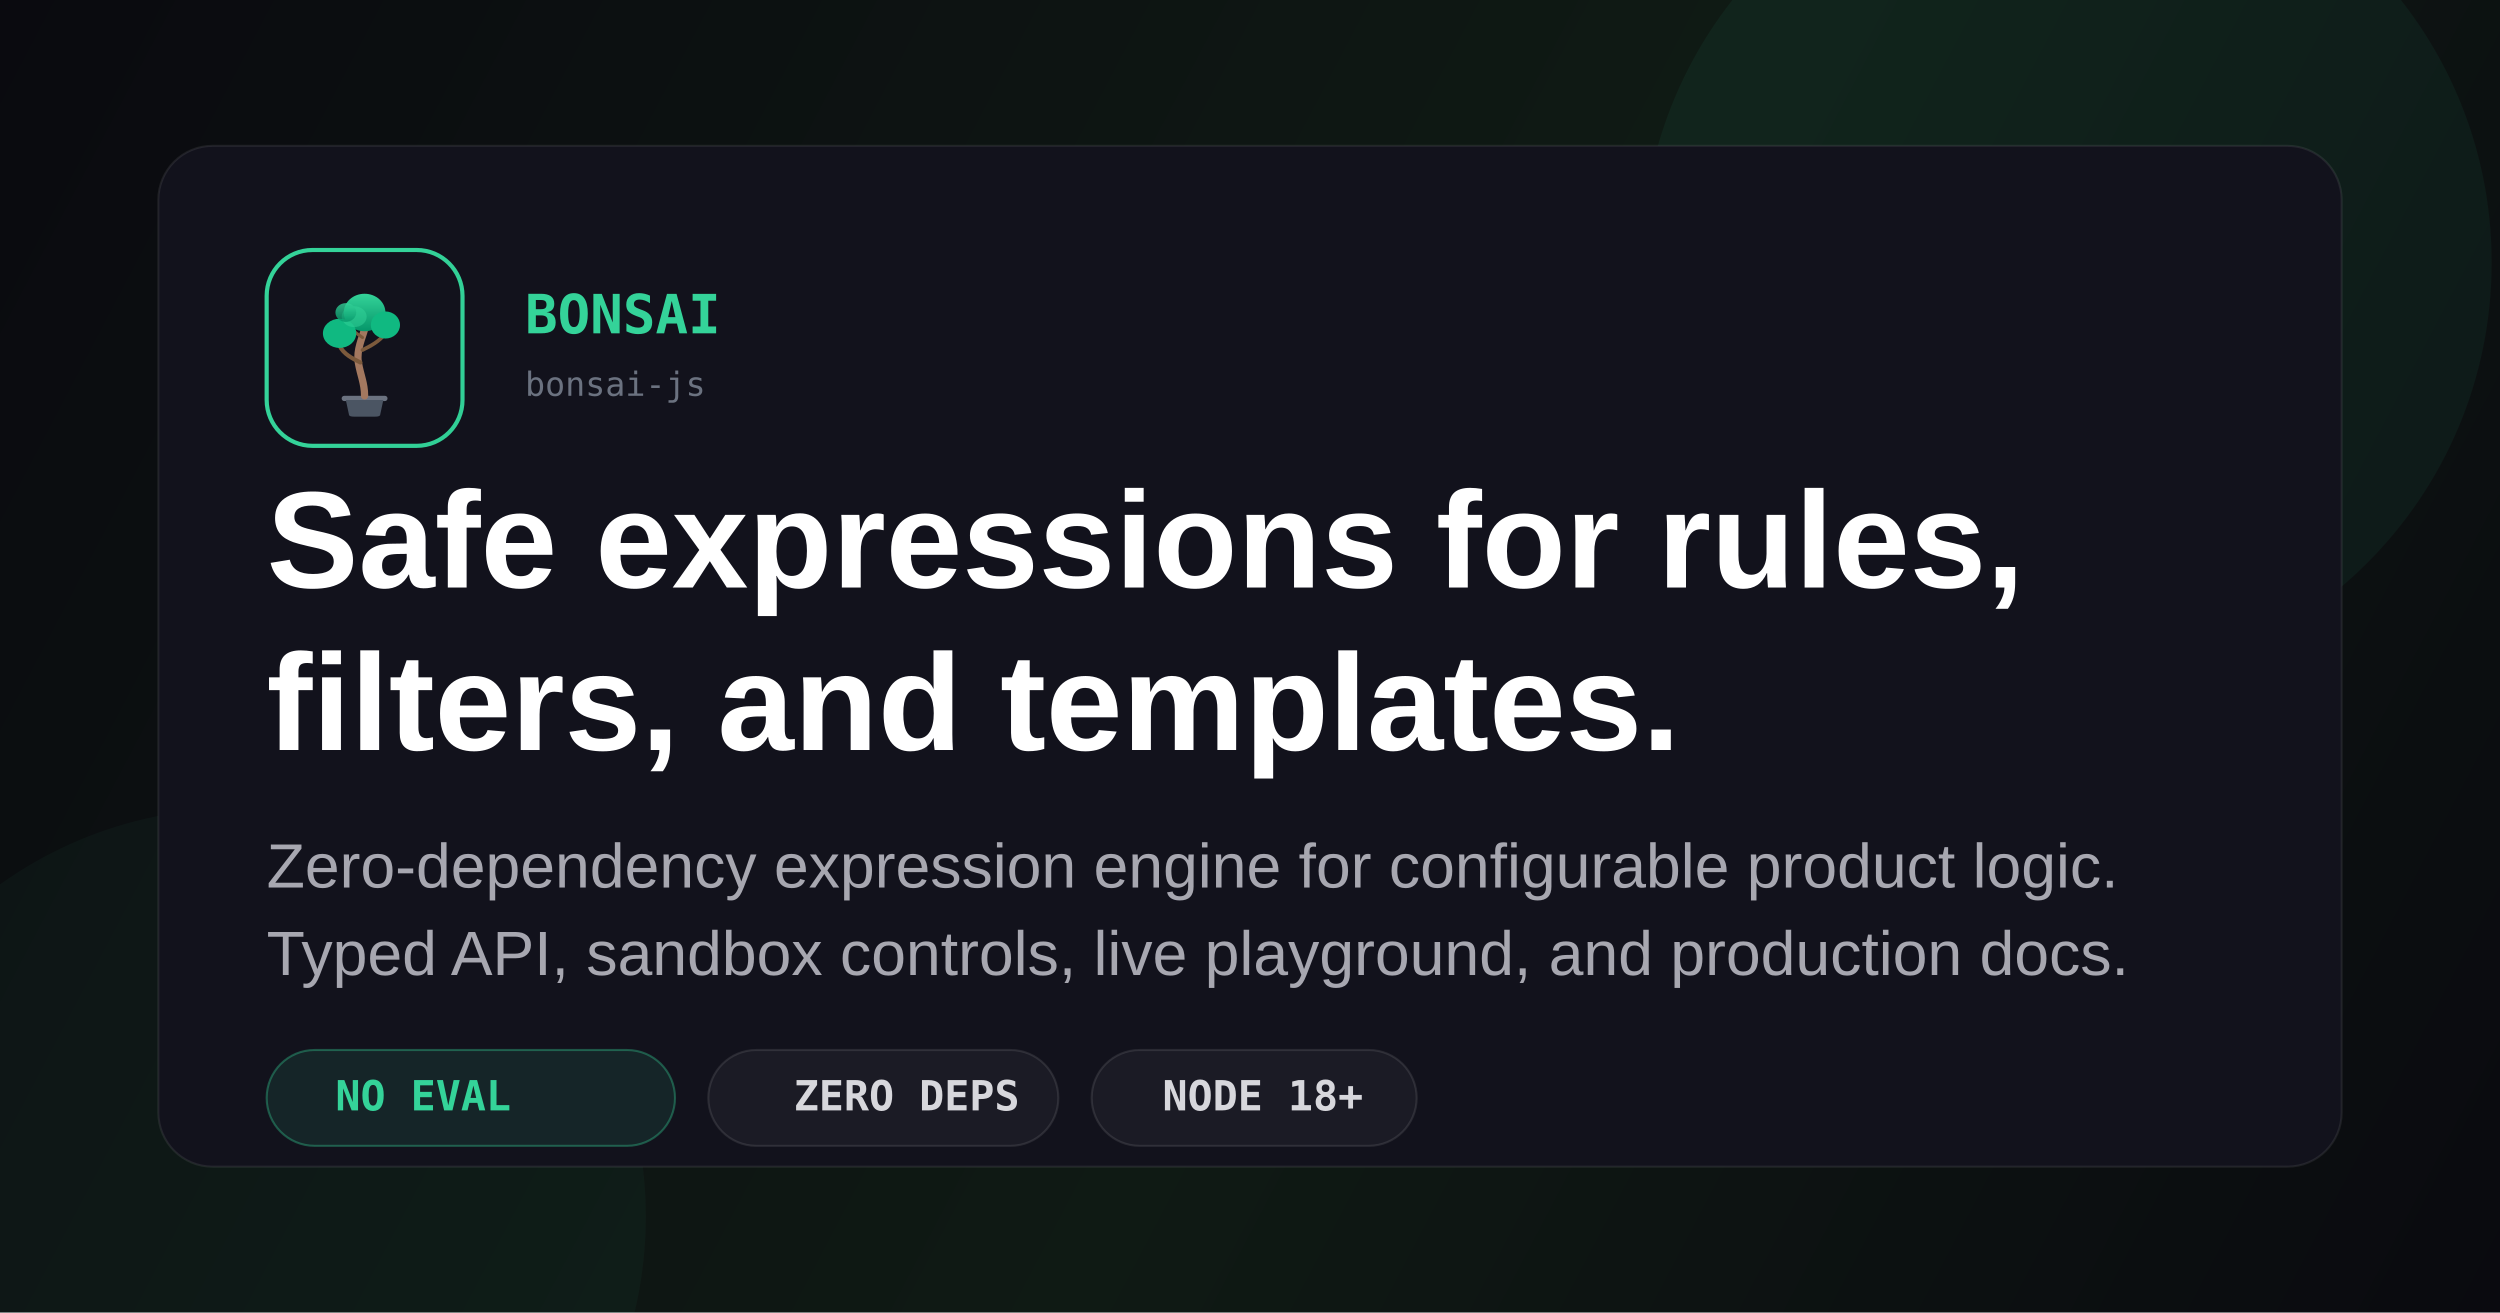
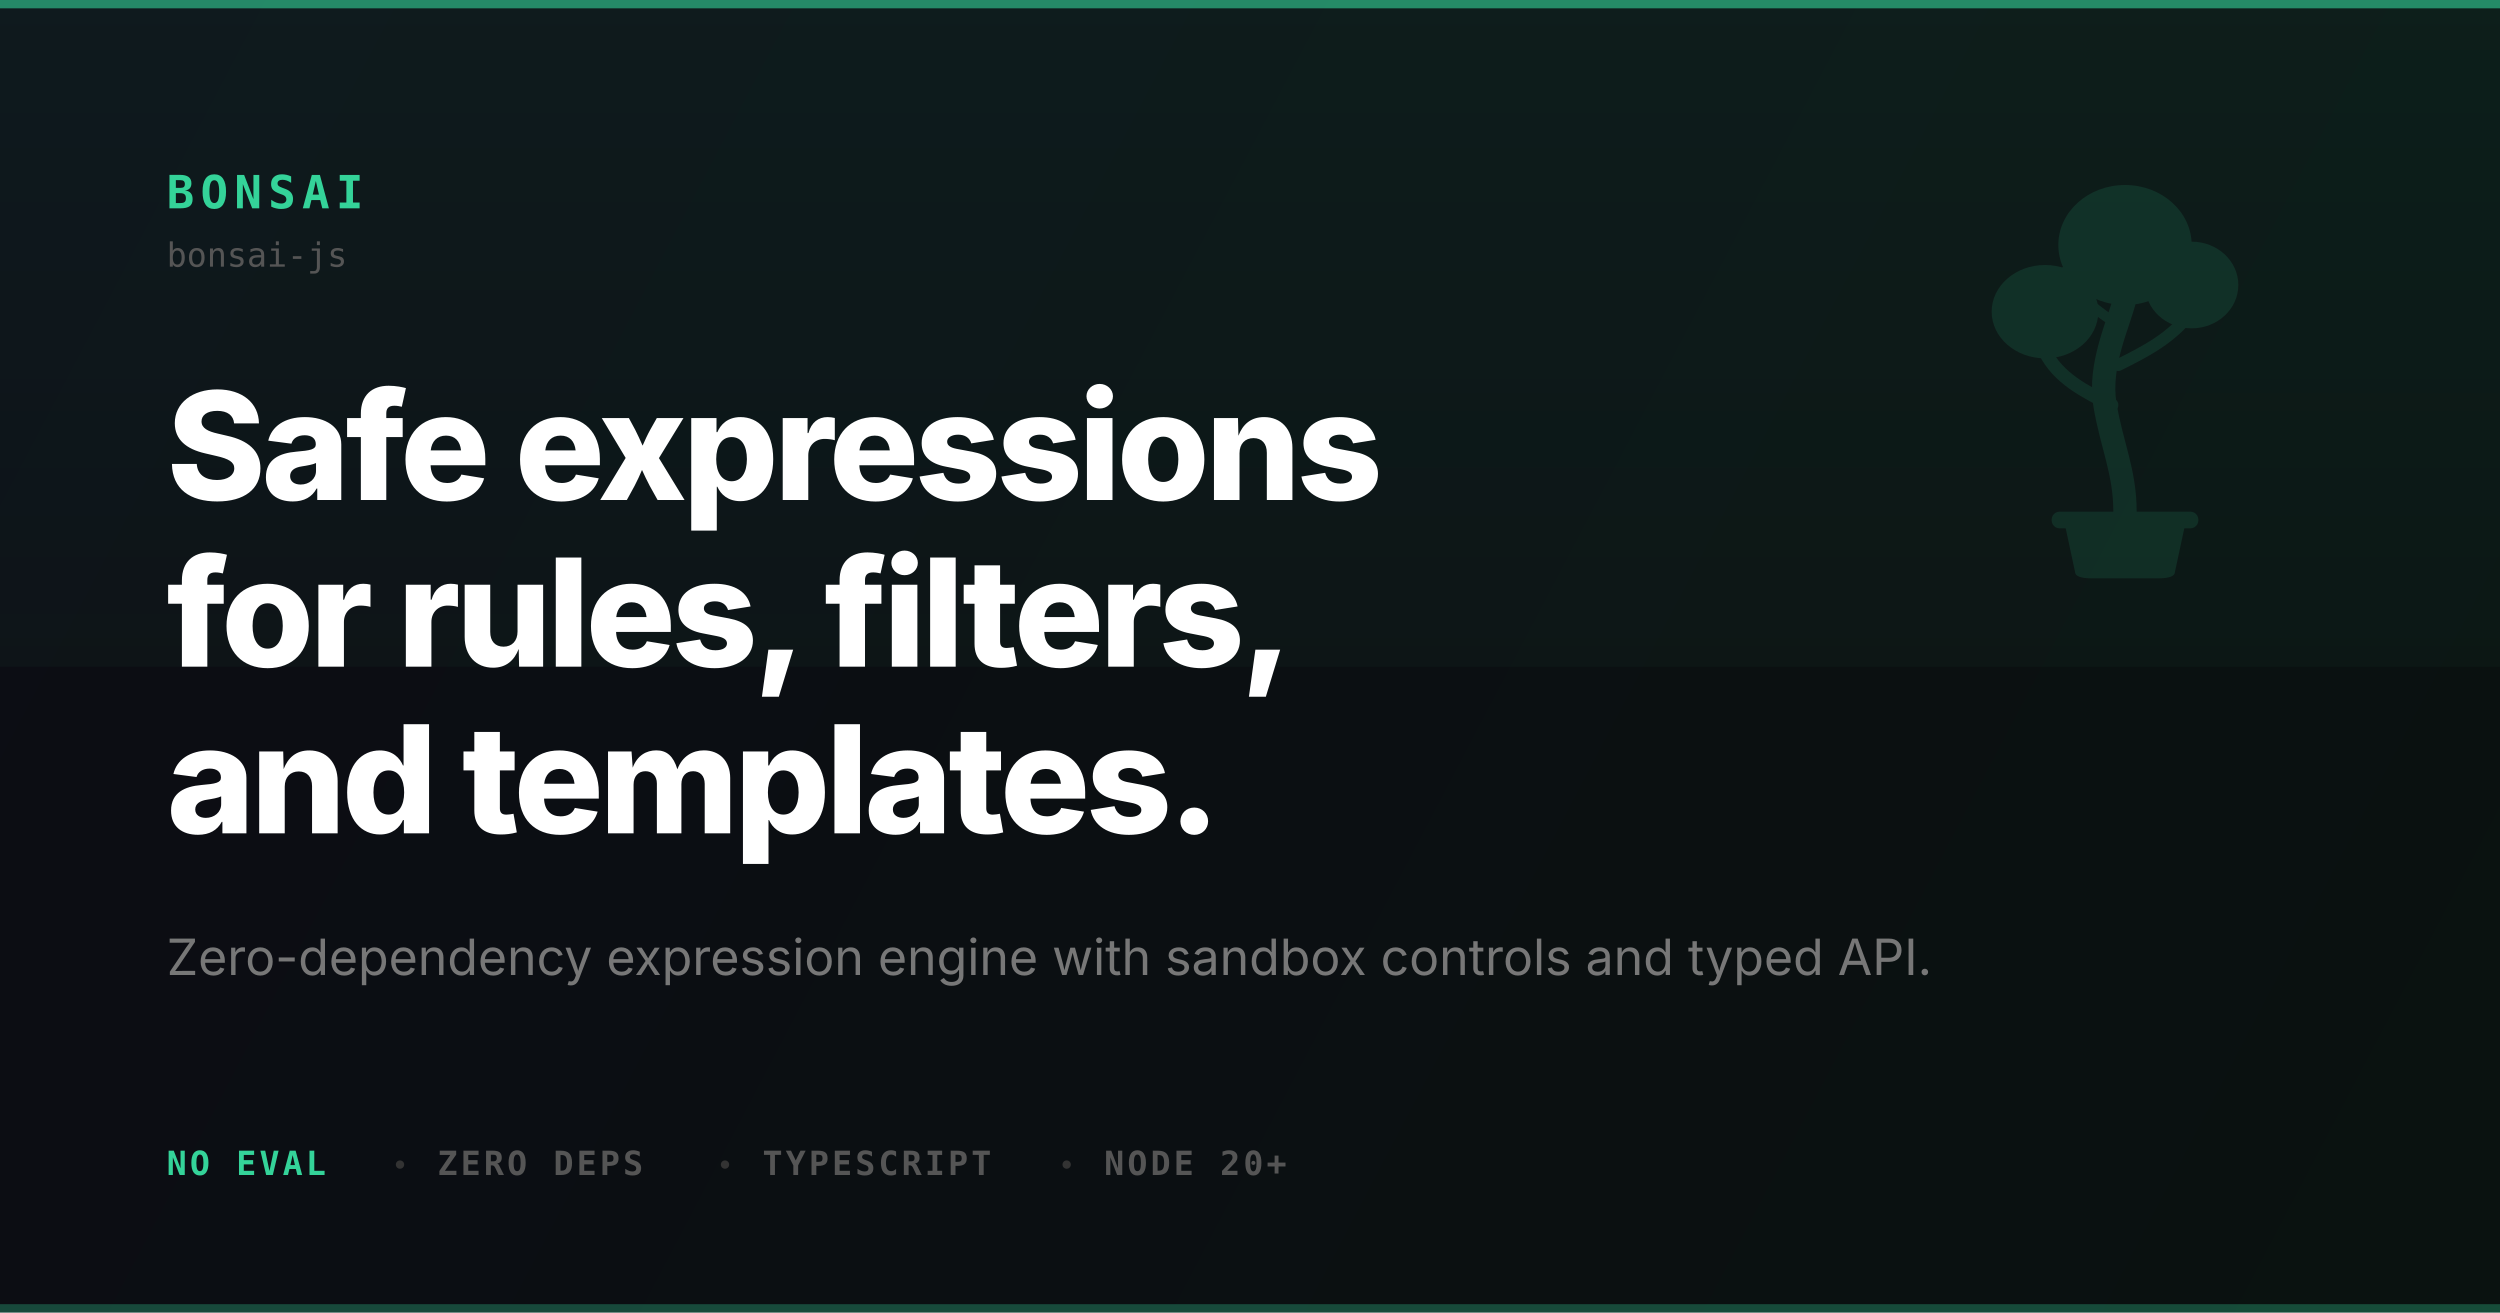
<svg xmlns="http://www.w3.org/2000/svg" width="1200" height="630" viewBox="0 0 1200 630" fill="none">
  <defs>
    <linearGradient id="bg" x1="0" y1="0" x2="1200" y2="630" gradientUnits="userSpaceOnUse">
-       <stop stop-color="#0A0A0F" />
-       <stop offset="0.55" stop-color="#0F1A14" />
-       <stop offset="1" stop-color="#0A0A0F" />
-     </linearGradient>
-     <linearGradient id="accent" x1="185" y1="132" x2="998" y2="526" gradientUnits="userSpaceOnUse">
-       <stop stop-color="#34d399" />
-       <stop offset="1" stop-color="#059669" />
+       <stop stop-color="#0c0c14" />
+       <stop offset="1" stop-color="#0a1210" />
    </linearGradient>
    <linearGradient id="canopy" x1="0" y1="0" x2="0" y2="1">
      <stop offset="0%" stop-color="#34d399" />
      <stop offset="100%" stop-color="#059669" />
    </linearGradient>
-     <linearGradient id="trunk" x1="0" y1="0" x2="0" y2="1">
-       <stop offset="0%" stop-color="#a3785f" />
-       <stop offset="100%" stop-color="#7c5a3c" />
+     <linearGradient id="glow" x1="600" y1="0" x2="600" y2="630" gradientUnits="userSpaceOnUse">
+       <stop stop-color="#34d399" stop-opacity="0.07" />
+       <stop offset="1" stop-color="#34d399" stop-opacity="0" />
    </linearGradient>
  </defs>
  <rect width="1200" height="630" fill="url(#bg)" />
-   <circle cx="992" cy="126" r="204" fill="#34d399" fill-opacity="0.06" />
-   <circle cx="114" cy="584" r="196" fill="#34d399" fill-opacity="0.04" />
-   <rect x="76" y="70" width="1048" height="490" rx="26" fill="#12121C" stroke="#FFFFFF" stroke-opacity="0.08" />
-   <rect x="128" y="120" width="94" height="94" rx="22" fill="#12121C" stroke="url(#accent)" stroke-width="2" />
-   <g transform="translate(150, 132)">
-     <rect x="14" y="58" width="22" height="2.5" rx="1.2" fill="#6b7280" />
-     <path d="M16 60 L17.5 67 Q17.5 68 20 68 L30 68 Q32.5 68 32.5 67 L34 60 Z" fill="#4b5563" />
-     <path d="M25 58 C25 52 23 48 22 42 C21 36 24 30 25 26" fill="none" stroke="#a3785f" stroke-width="3.5" stroke-linecap="round" />
-     <path d="M23 42 C19 40 15 38 13 34" fill="none" stroke="#7c5a3c" stroke-width="2" stroke-linecap="round" />
-     <path d="M24 36 C28 34 32 32 35 28" fill="none" stroke="#7c5a3c" stroke-width="1.8" stroke-linecap="round" />
-     <path d="M24 30 C21 28 18 26 16 22" fill="none" stroke="#7c5a3c" stroke-width="1.5" stroke-linecap="round" />
-     <ellipse cx="25" cy="18" rx="10" ry="9" fill="url(#canopy)" />
-     <ellipse cx="13" cy="28" rx="8" ry="7" fill="#10b981" />
-     <ellipse cx="35" cy="24" rx="7" ry="6.5" fill="#10b981" />
-     <ellipse cx="20" cy="20" rx="6" ry="5" fill="#34d399" opacity="0.5" />
-     <ellipse cx="16" cy="18" rx="5" ry="4.5" fill="url(#canopy)" opacity="0.8" />
+   <rect width="1200" height="320" fill="url(#glow)" />
+   <rect y="0" width="1200" height="4" fill="#34d399" opacity="0.6" />
+   <g transform="translate(940, 60) scale(3.2)" opacity="0.12">
+     <rect x="14" y="58" width="22" height="2.5" rx="1.2" fill="#34d399" />
+     <path d="M16 60 L17.5 67 Q17.5 68 20 68 L30 68 Q32.5 68 32.5 67 L34 60 Z" fill="#34d399" />
+     <path d="M25 58 C25 52 23 48 22 42 C21 36 24 30 25 26" fill="none" stroke="#34d399" stroke-width="3.5" stroke-linecap="round" />
+     <path d="M23 42 C19 40 15 38 13 34" fill="none" stroke="#34d399" stroke-width="2" stroke-linecap="round" />
+     <path d="M24 36 C28 34 32 32 35 28" fill="none" stroke="#34d399" stroke-width="1.8" stroke-linecap="round" />
+     <path d="M24 30 C21 28 18 26 16 22" fill="none" stroke="#34d399" stroke-width="1.5" stroke-linecap="round" />
+     <ellipse cx="25" cy="18" rx="10" ry="9" fill="#34d399" />
+     <ellipse cx="13" cy="28" rx="8" ry="7" fill="#34d399" />
+     <ellipse cx="35" cy="24" rx="7" ry="6.5" fill="#34d399" />
  </g>
-   <text x="252" y="160" fill="#34d399" font-family="JetBrains Mono, monospace" font-size="26" font-weight="700">BONSAI</text>
-   <text x="252" y="190" fill="#6b7280" font-family="JetBrains Mono, monospace" font-size="16">bonsai-js</text>
-   <text x="128" y="282" fill="white" font-family="Space Grotesk, Arial, sans-serif" font-size="66" font-weight="700">
-     Safe expressions for rules,
-   </text>
-   <text x="128" y="360" fill="white" font-family="Space Grotesk, Arial, sans-serif" font-size="66" font-weight="700">
-     filters, and templates.
-   </text>
-   <text x="128" y="426" fill="#A7A7B0" font-family="Space Grotesk, Arial, sans-serif" font-size="30">
-     Zero-dependency expression engine for configurable product logic.
-   </text>
-   <text x="128" y="468" fill="#A7A7B0" font-family="Space Grotesk, Arial, sans-serif" font-size="30">
-     Typed API, sandbox controls, live playground, and production docs.
-   </text>
-   <rect x="128" y="504" width="196" height="46" rx="23" fill="#34d399" fill-opacity="0.1" stroke="#34d399" stroke-opacity="0.35" />
-   <rect x="340" y="504" width="168" height="46" rx="23" fill="#FFFFFF" fill-opacity="0.04" stroke="#FFFFFF" stroke-opacity="0.1" />
-   <rect x="524" y="504" width="156" height="46" rx="23" fill="#FFFFFF" fill-opacity="0.04" stroke="#FFFFFF" stroke-opacity="0.1" />
-   <text x="161" y="533" fill="#34d399" font-family="JetBrains Mono, monospace" font-size="20" font-weight="700">NO EVAL</text>
-   <text x="381" y="533" fill="#D7D7DC" font-family="JetBrains Mono, monospace" font-size="20" font-weight="700">ZERO DEPS</text>
-   <text x="558" y="533" fill="#D7D7DC" font-family="JetBrains Mono, monospace" font-size="20" font-weight="700">NODE 18+</text>
+   <text x="80" y="100" fill="#34d399" font-family="'SF Mono', 'JetBrains Mono', monospace" font-size="22" font-weight="600" letter-spacing="3">BONSAI</text>
+   <text x="80" y="128" fill="#555" font-family="'SF Mono', 'JetBrains Mono', monospace" font-size="16">bonsai-js</text>
+   <text x="80" y="240" fill="white" font-family="'Inter', 'SF Pro Display', 'Helvetica Neue', Arial, sans-serif" font-size="72" font-weight="800" letter-spacing="-2">Safe expressions</text>
+   <text x="80" y="320" fill="white" font-family="'Inter', 'SF Pro Display', 'Helvetica Neue', Arial, sans-serif" font-size="72" font-weight="800" letter-spacing="-2">for rules, filters,</text>
+   <text x="80" y="400" fill="white" font-family="'Inter', 'SF Pro Display', 'Helvetica Neue', Arial, sans-serif" font-size="72" font-weight="800" letter-spacing="-2">and templates.</text>
+   <text x="80" y="468" fill="#777" font-family="'Inter', 'SF Pro Display', 'Helvetica Neue', Arial, sans-serif" font-size="24">Zero-dependency expression engine with sandbox controls and typed API.</text>
+   <text x="80" y="564" fill="#34d399" font-family="'SF Mono', 'JetBrains Mono', monospace" font-size="16" font-weight="600" letter-spacing="1.5">NO EVAL</text>
+   <circle cx="192" cy="559" r="2" fill="#333" />
+   <text x="210" y="564" fill="#555" font-family="'SF Mono', 'JetBrains Mono', monospace" font-size="16" font-weight="600" letter-spacing="1.5">ZERO DEPS</text>
+   <circle cx="348" cy="559" r="2" fill="#333" />
+   <text x="366" y="564" fill="#555" font-family="'SF Mono', 'JetBrains Mono', monospace" font-size="16" font-weight="600" letter-spacing="1.5">TYPESCRIPT</text>
+   <circle cx="512" cy="559" r="2" fill="#333" />
+   <text x="530" y="564" fill="#555" font-family="'SF Mono', 'JetBrains Mono', monospace" font-size="16" font-weight="600" letter-spacing="1.5">NODE 20+</text>
+   <rect y="626" width="1200" height="4" fill="#34d399" opacity="0.3" />
</svg>
